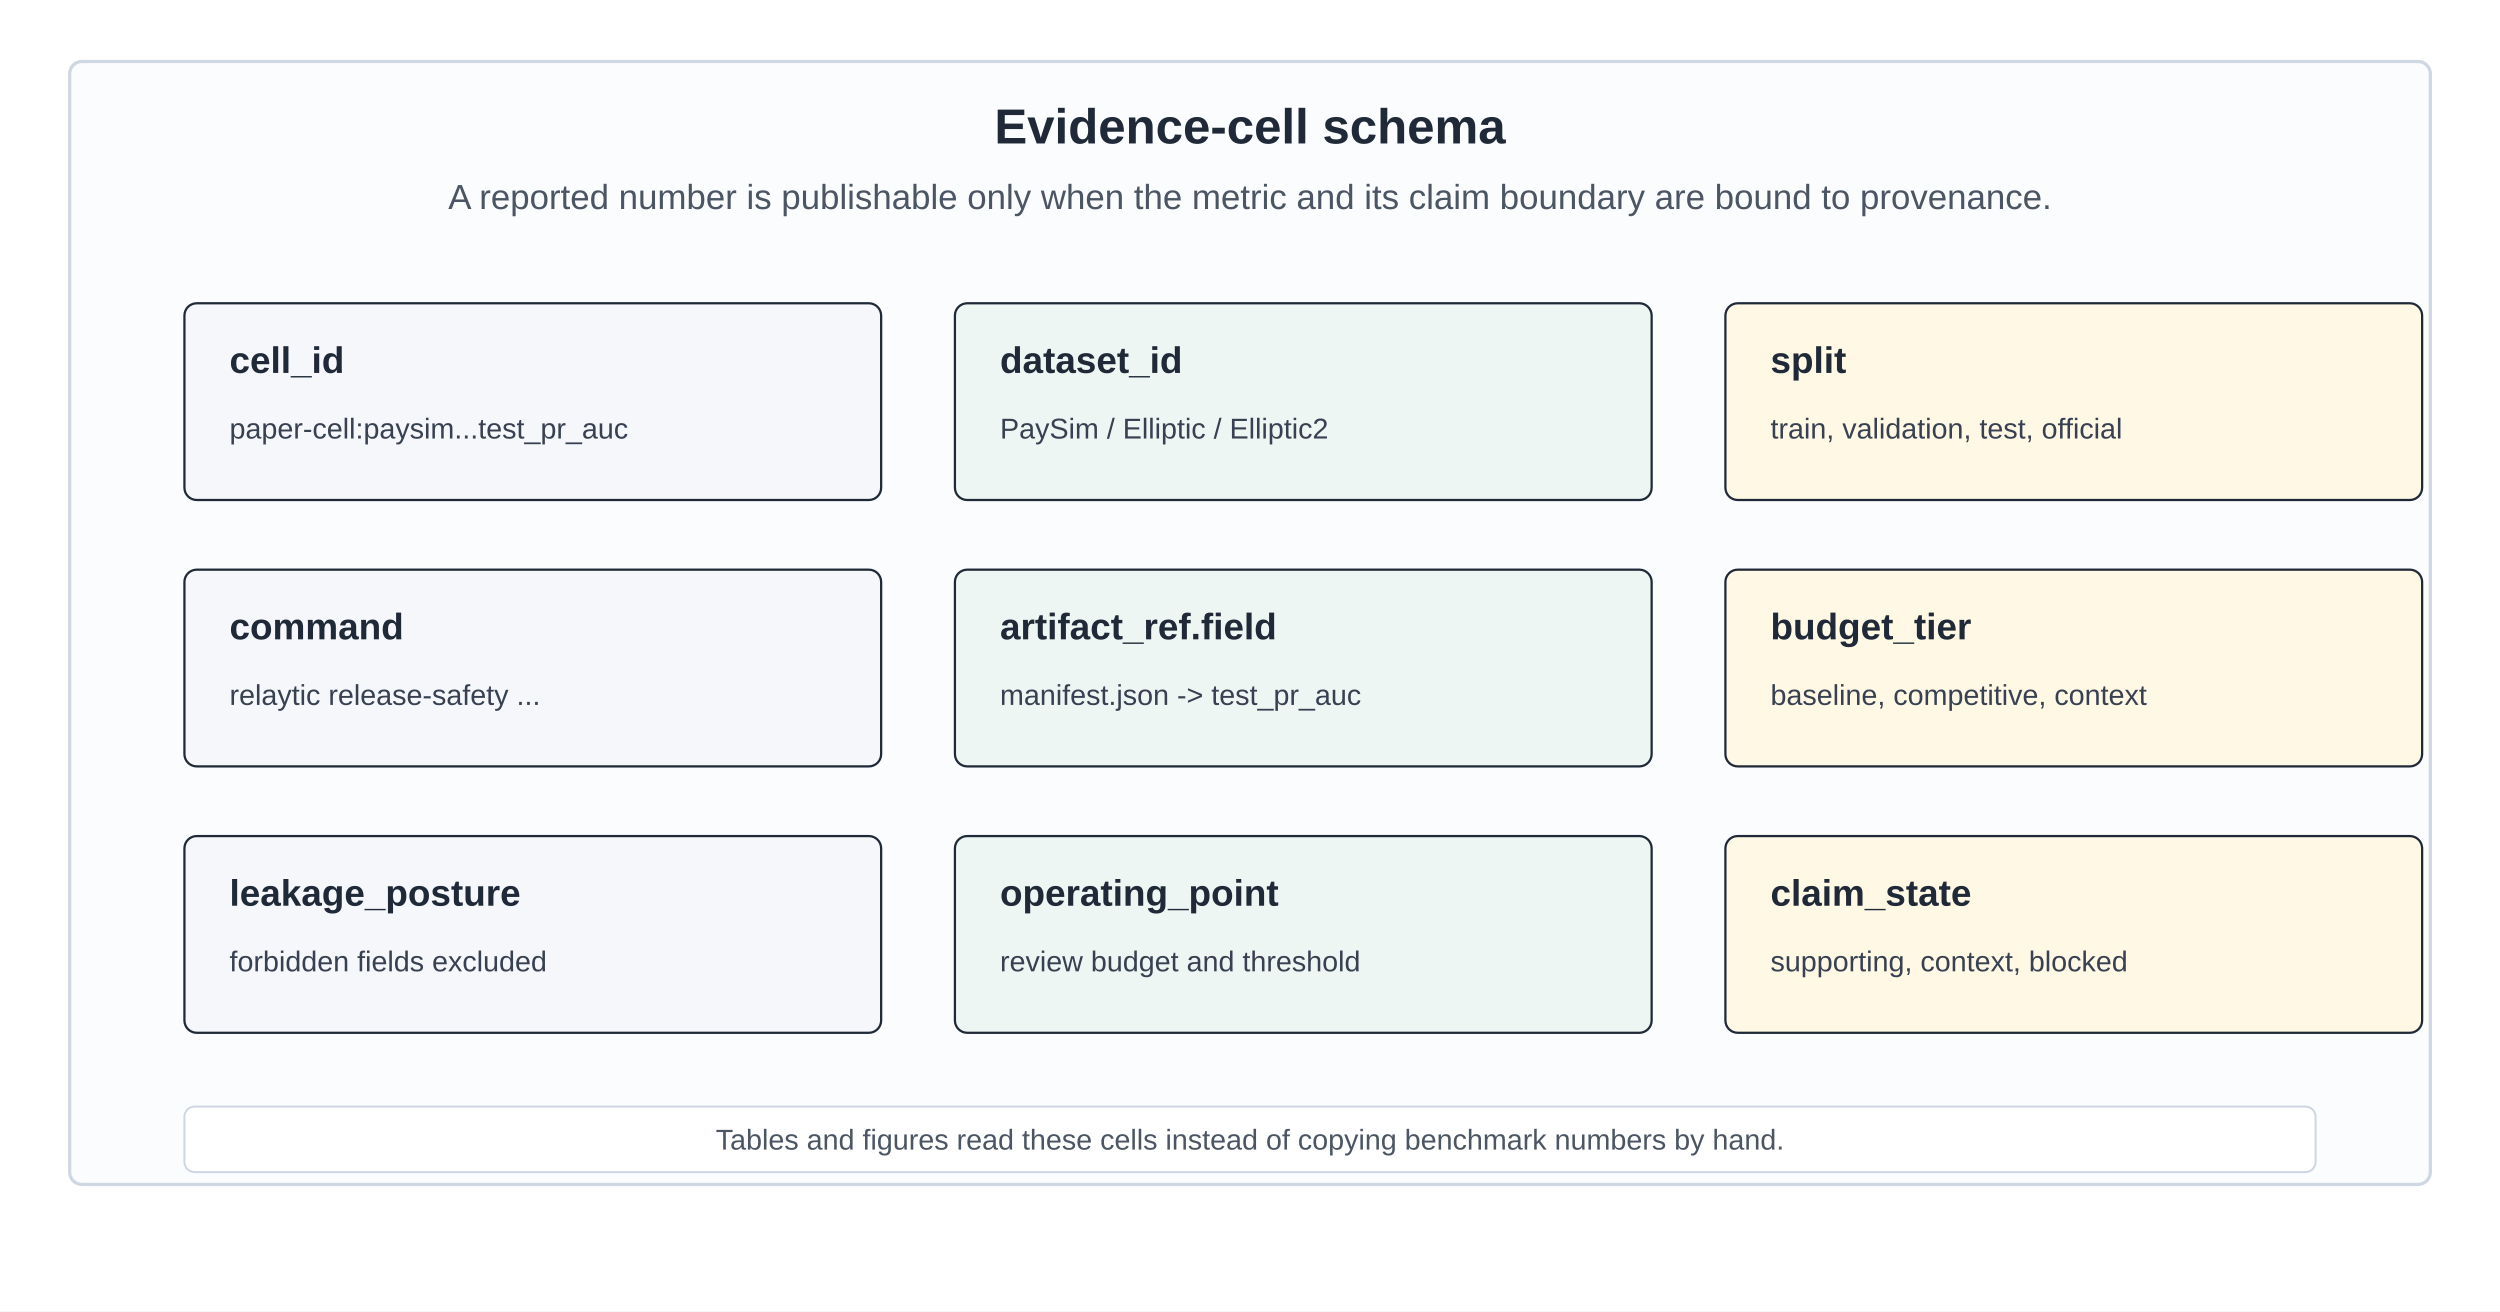
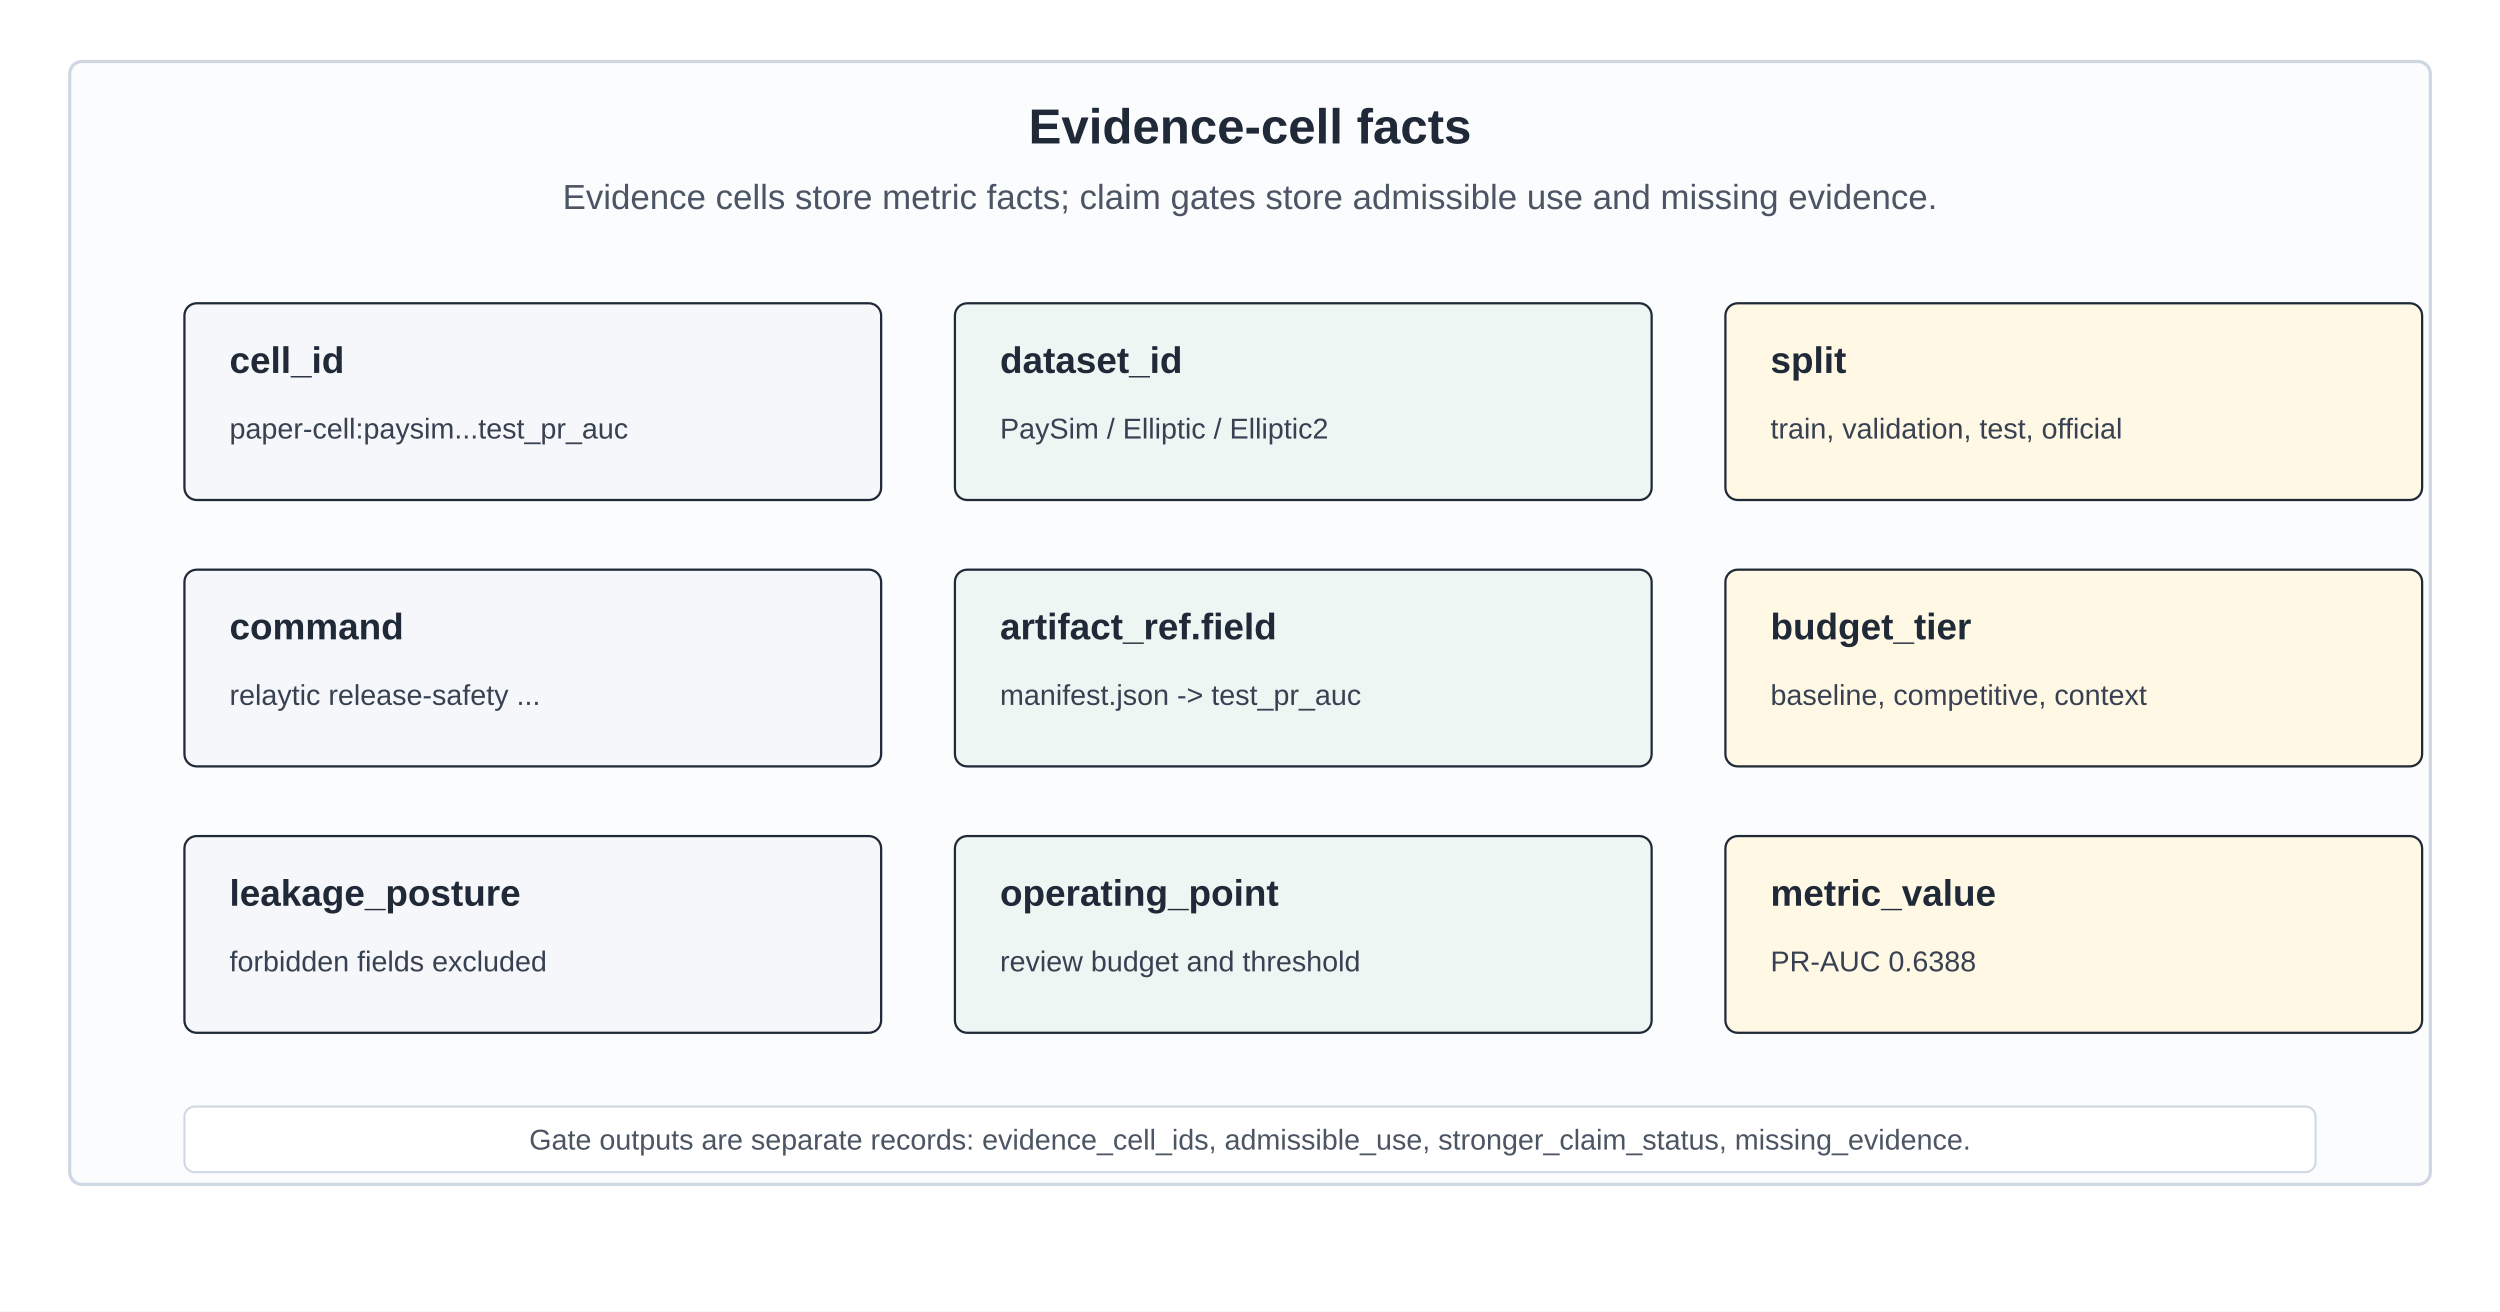
<svg xmlns="http://www.w3.org/2000/svg" width="1220" height="640" viewBox="0 0 1220 640" role="img">
  <style>text{font-family:Arial,Helvetica,sans-serif;letter-spacing:0}</style>
  <rect width="100%" height="100%" fill="#ffffff" />
  <rect x="34" y="30" width="1152" height="548" rx="6" fill="#fbfcfe" stroke="#cfd7e3" stroke-width="1.6" />
-   <text x="610" y="70" text-anchor="middle" font-size="24" font-weight="700" fill="#1f2937">Evidence-cell schema</text>
-   <text x="610" y="102" text-anchor="middle" font-size="17" fill="#4b5563">A reported number is publishable only when the metric and its claim boundary are bound to provenance.</text>
+   <text x="610" y="70" text-anchor="middle" font-size="24" font-weight="700" fill="#1f2937">Evidence-cell facts</text>
+   <text x="610" y="102" text-anchor="middle" font-size="17" fill="#4b5563">Evidence cells store metric facts; claim gates store admissible use and missing evidence.</text>
  <rect x="90" y="148" width="340" height="96" rx="6" fill="#f5f7fa" stroke="#1f2937" stroke-width="1.1" />
  <text x="112" y="182" font-size="18" font-weight="700" fill="#1f2937">cell_id</text>
  <text x="112.0" y="214.0" text-anchor="start" font-size="14" fill="#374151">paper-cell:paysim...test_pr_auc</text>
  <rect x="466" y="148" width="340" height="96" rx="6" fill="#eef6f3" stroke="#1f2937" stroke-width="1.1" />
  <text x="488" y="182" font-size="18" font-weight="700" fill="#1f2937">dataset_id</text>
  <text x="488.0" y="214.0" text-anchor="start" font-size="14" fill="#374151">PaySim / Elliptic / Elliptic2</text>
  <rect x="842" y="148" width="340" height="96" rx="6" fill="#fff8e5" stroke="#1f2937" stroke-width="1.1" />
  <text x="864" y="182" font-size="18" font-weight="700" fill="#1f2937">split</text>
  <text x="864.0" y="214.0" text-anchor="start" font-size="14" fill="#374151">train, validation, test, official</text>
  <rect x="90" y="278" width="340" height="96" rx="6" fill="#f5f7fa" stroke="#1f2937" stroke-width="1.1" />
  <text x="112" y="312" font-size="18" font-weight="700" fill="#1f2937">command</text>
  <text x="112.0" y="344.0" text-anchor="start" font-size="14" fill="#374151">relaytic release-safety ...</text>
  <rect x="466" y="278" width="340" height="96" rx="6" fill="#eef6f3" stroke="#1f2937" stroke-width="1.1" />
  <text x="488" y="312" font-size="18" font-weight="700" fill="#1f2937">artifact_ref.field</text>
  <text x="488.0" y="344.0" text-anchor="start" font-size="14" fill="#374151">manifest.json -&gt; test_pr_auc</text>
  <rect x="842" y="278" width="340" height="96" rx="6" fill="#fff8e5" stroke="#1f2937" stroke-width="1.1" />
  <text x="864" y="312" font-size="18" font-weight="700" fill="#1f2937">budget_tier</text>
  <text x="864.0" y="344.0" text-anchor="start" font-size="14" fill="#374151">baseline, competitive, context</text>
  <rect x="90" y="408" width="340" height="96" rx="6" fill="#f5f7fa" stroke="#1f2937" stroke-width="1.1" />
  <text x="112" y="442" font-size="18" font-weight="700" fill="#1f2937">leakage_posture</text>
  <text x="112.0" y="474.0" text-anchor="start" font-size="14" fill="#374151">forbidden fields excluded</text>
  <rect x="466" y="408" width="340" height="96" rx="6" fill="#eef6f3" stroke="#1f2937" stroke-width="1.1" />
  <text x="488" y="442" font-size="18" font-weight="700" fill="#1f2937">operating_point</text>
  <text x="488.0" y="474.0" text-anchor="start" font-size="14" fill="#374151">review budget and threshold</text>
  <rect x="842" y="408" width="340" height="96" rx="6" fill="#fff8e5" stroke="#1f2937" stroke-width="1.1" />
-   <text x="864" y="442" font-size="18" font-weight="700" fill="#1f2937">claim_state</text>
-   <text x="864.0" y="474.0" text-anchor="start" font-size="14" fill="#374151">supporting, context, blocked</text>
+   <text x="864" y="442" font-size="18" font-weight="700" fill="#1f2937">metric_value</text>
+   <text x="864.0" y="474.0" text-anchor="start" font-size="14" fill="#374151">PR-AUC 0.6388</text>
  <rect x="90" y="540" width="1040" height="32" rx="5" fill="#ffffff" stroke="#cfd7e3" stroke-width="1" />
-   <text x="610" y="561" text-anchor="middle" font-size="14" fill="#4b5563">Tables and figures read these cells instead of copying benchmark numbers by hand.</text>
+   <text x="610" y="561" text-anchor="middle" font-size="14" fill="#4b5563">Gate outputs are separate records: evidence_cell_ids, admissible_use, stronger_claim_status, missing_evidence.</text>
</svg>
